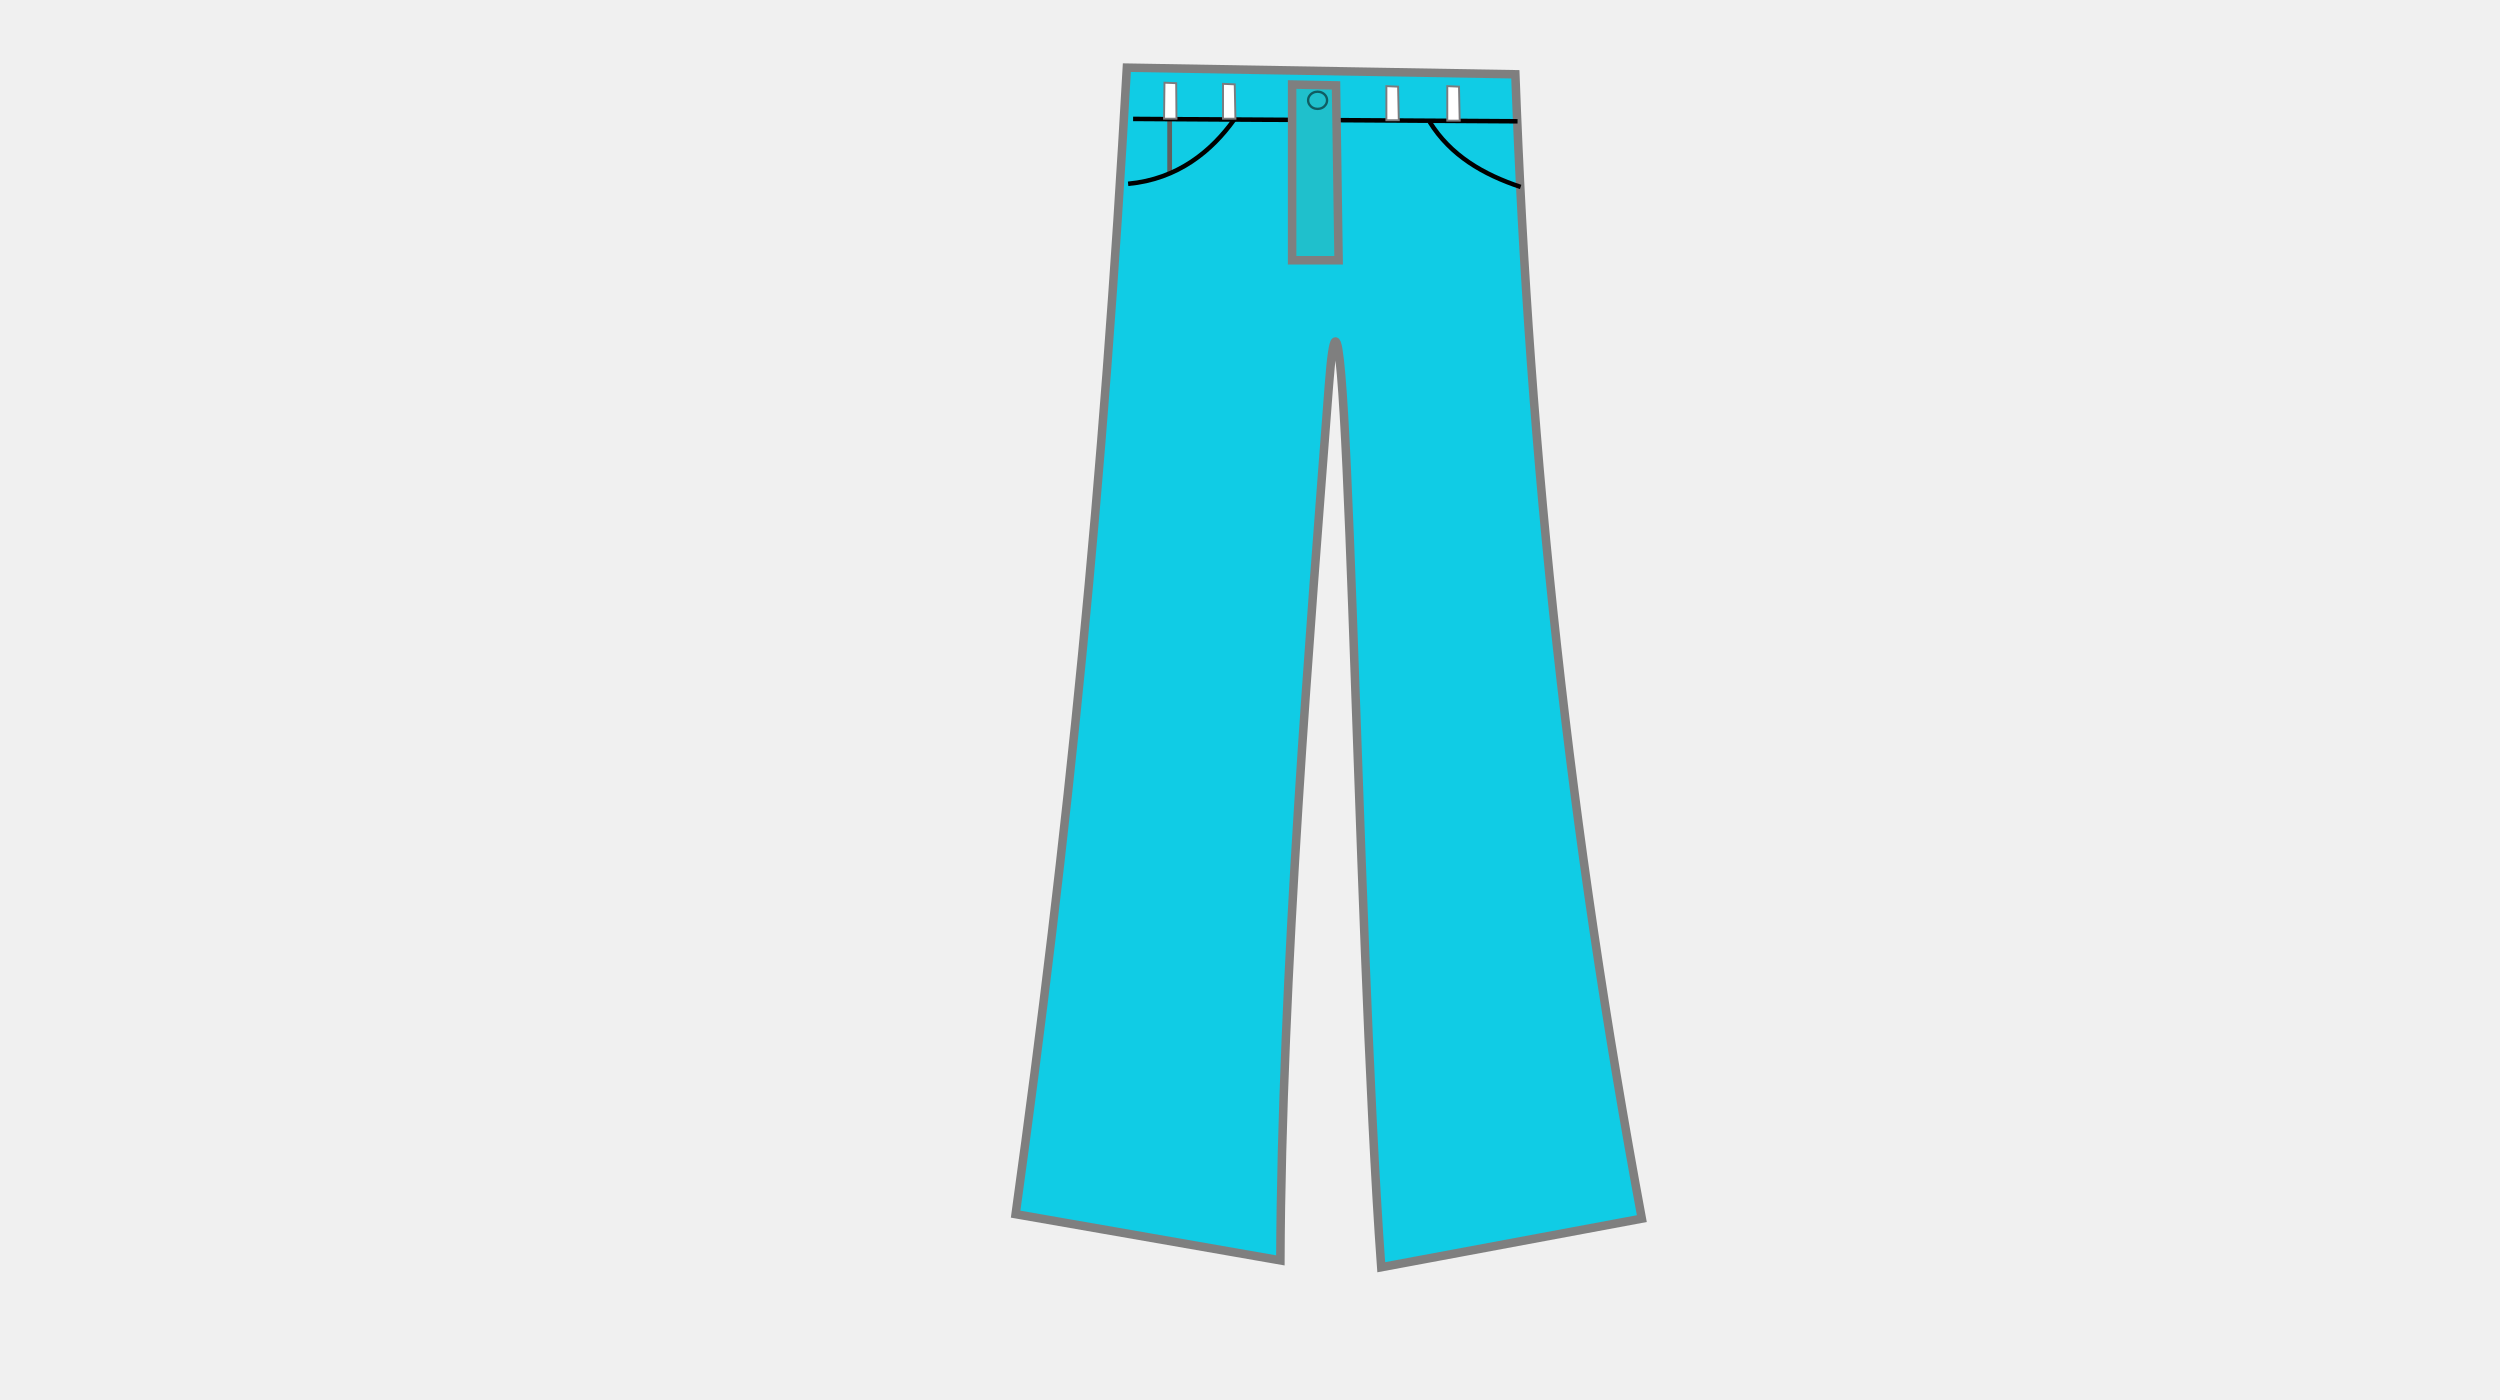
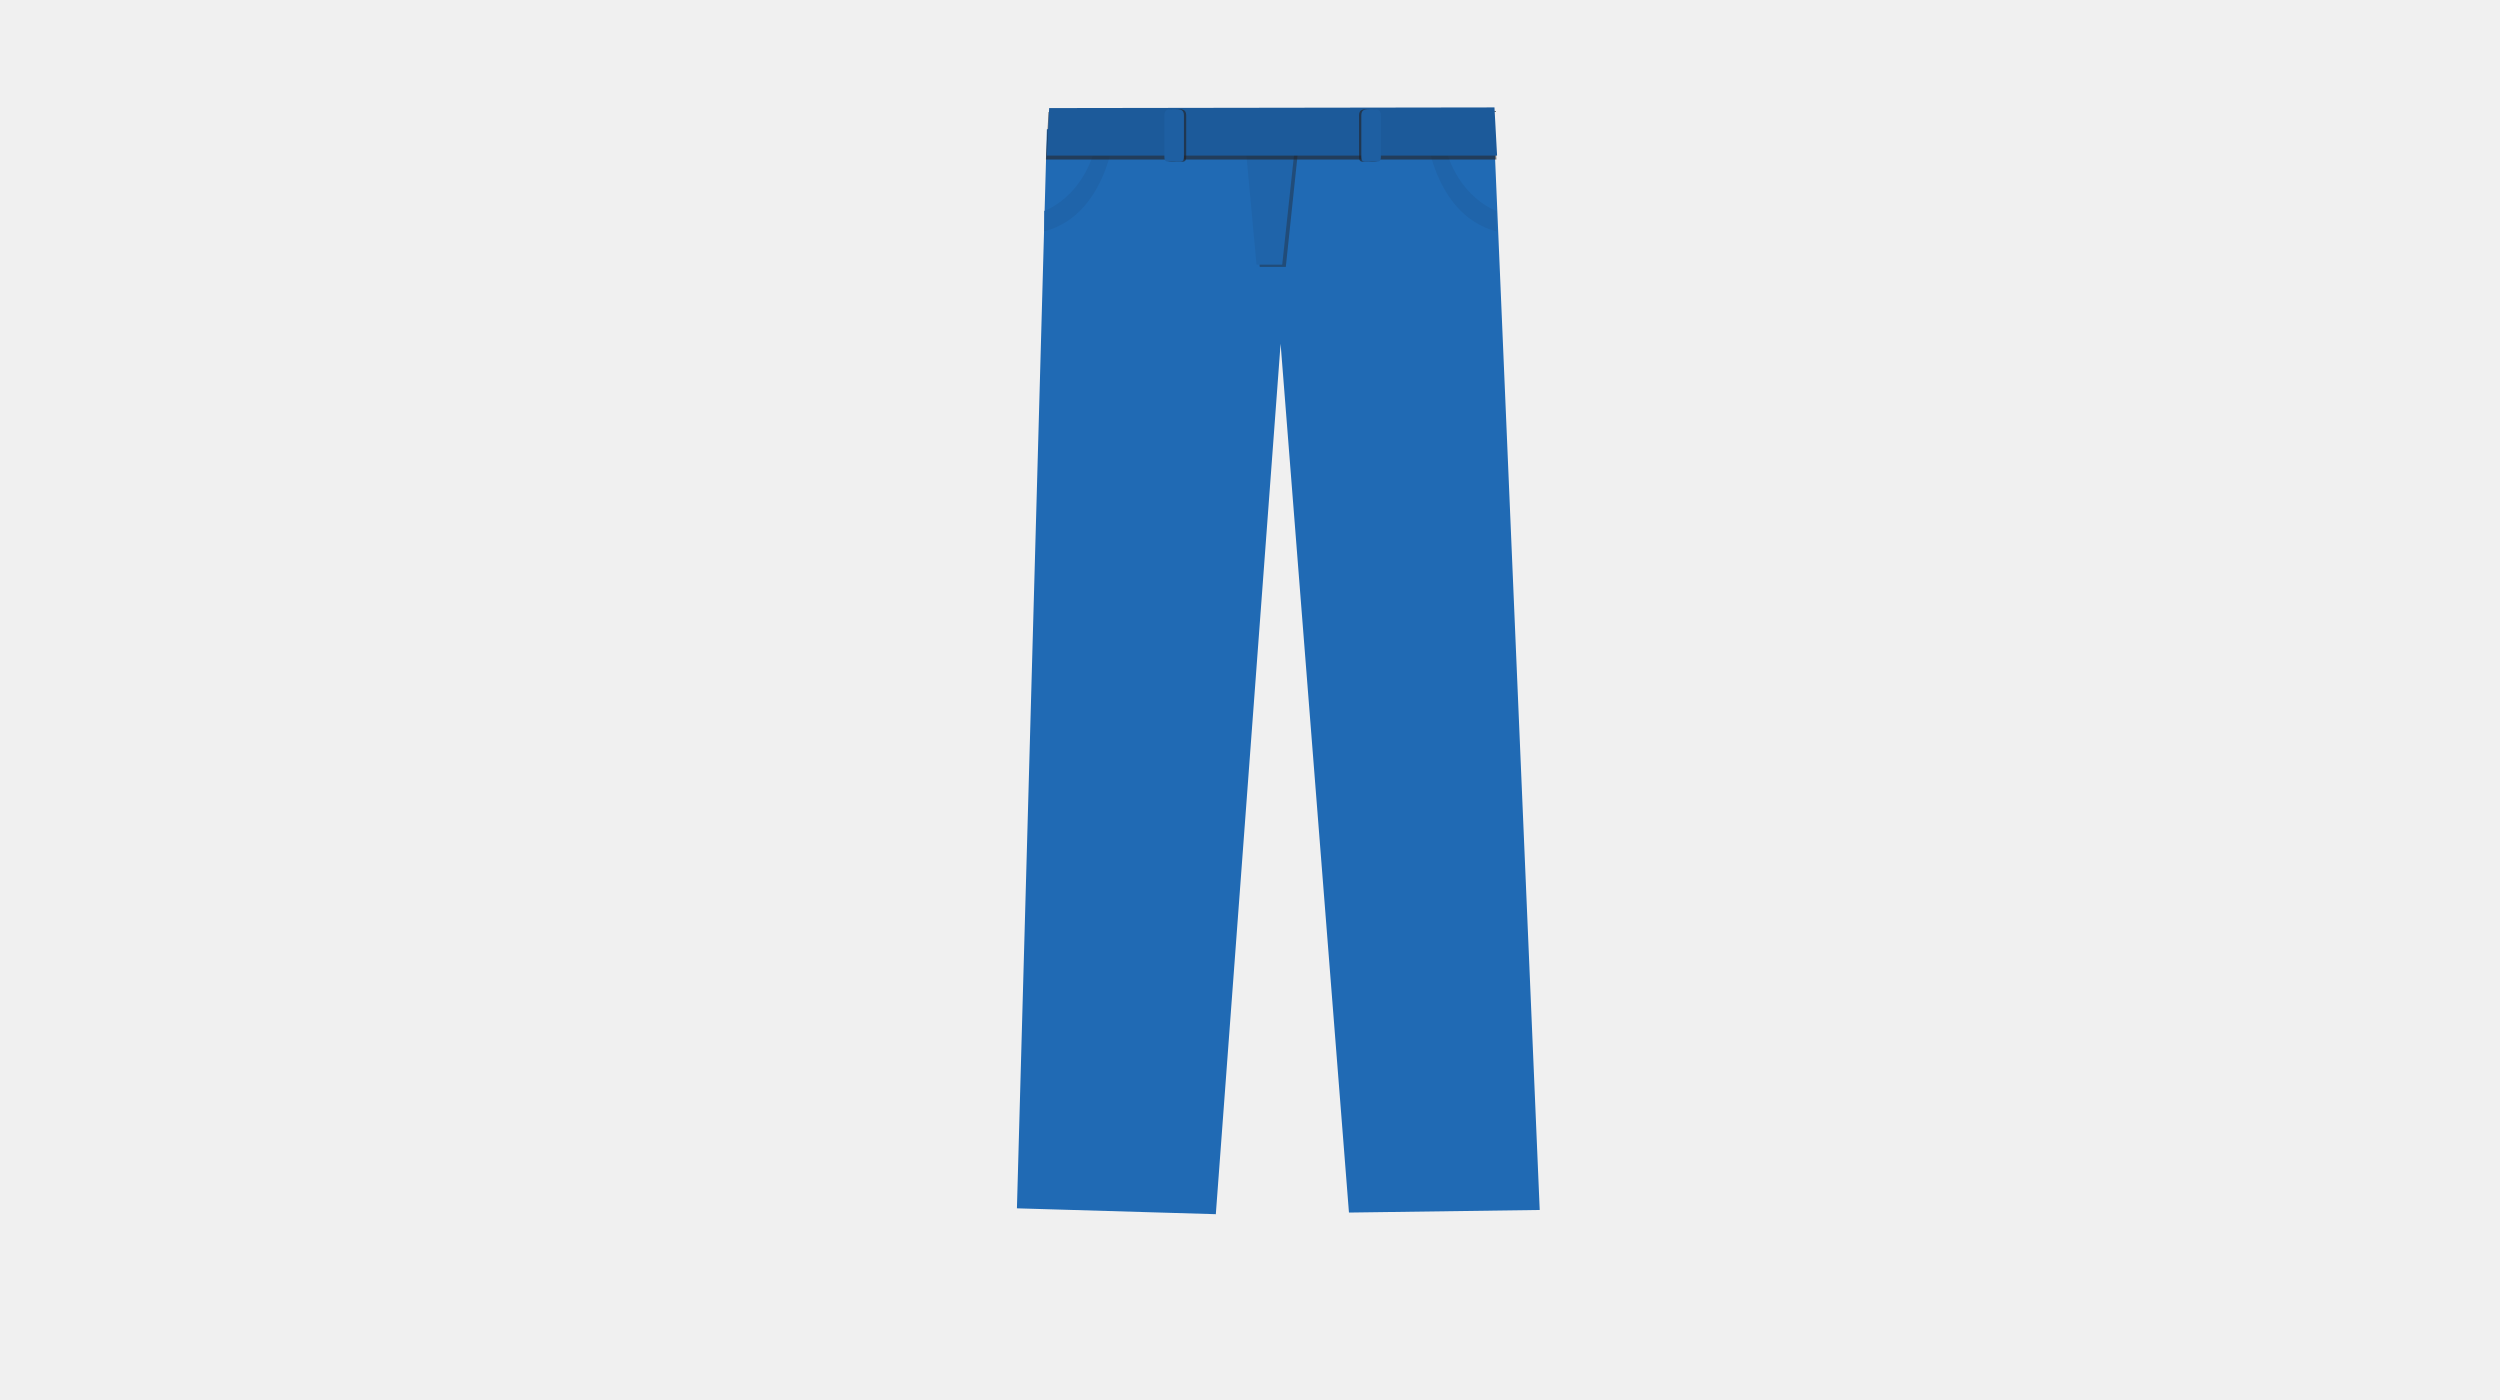
- <svg xmlns="http://www.w3.org/2000/svg" version="1.1" id="Layer_1" viewBox="0 0 768 430" enable-background="new 0 0 768 430" xml:space="preserve">
-   <g id="layer1">
-     <path id="path4878" fill="#10CCE5" stroke="#7F7F7F" stroke-width="2.615" d="M346.175,20.784l119.336,2.039   c4.394,119.025,16.774,232.516,38.857,351.538l-80.053,14.934c-7.704-105.835-10.53-343.734-16.089-270.694   c-5.558,73.035-14.561,182.417-14.896,268.591L312,372.986C328.207,256.146,338.922,149.107,346.175,20.784L346.175,20.784z" />
-     <g>
-       <path id="path4910" fill="none" stroke="#615F5F" stroke-width="1.464" d="M359.318,37.175v16.239" />
-       <g>
-         <path id="path4906" fill="none" stroke="#000000" stroke-width="1.384" d="M439.21,37.467     c6.389,10.283,16.365,16.107,27.933,19.96" />
-         <path id="path4908" fill="none" stroke="#000000" stroke-width="1.384" d="M379.071,36.827     c-6.759,9.433-17.139,18.228-32.515,19.639" />
-         <path id="path4893" fill="none" stroke="#000000" stroke-width="1.384" d="M348.088,36.53l118.104,0.732" />
-       </g>
-     </g>
-     <path id="path4880" fill="#1FC0CC" stroke="#7F7F7F" stroke-width="2.615" d="M396.936,25.967v53.994h14.285l-0.795-53.732   L396.936,25.967L396.936,25.967z" />
-     <path id="path4882" fill="none" stroke="#000000" stroke-width="0.732" stroke-opacity="0.519" d="M407.672,30.812   c0.001,0.944-0.553,1.816-1.451,2.29c-0.902,0.472-2.013,0.472-2.914,0c-0.899-0.474-1.455-1.346-1.453-2.29   c-0.002-0.946,0.554-1.819,1.453-2.291c0.901-0.472,2.012-0.471,2.914,0C407.119,28.992,407.673,29.866,407.672,30.812z" />
-     <g>
-       <path id="path4898" fill="#FFFFFF" stroke="#7B7B7E" stroke-width="0.595" d="M425.898,26.463V36.94h3.811l-0.211-10.32    L425.898,26.463L425.898,26.463z" />
-       <path id="path4900" fill="#FFFFFF" stroke="#7B7B7E" stroke-width="0.595" d="M444.607,26.463v10.595h3.812l-0.212-10.438    L444.607,26.463L444.607,26.463z" />
-       <path id="path4902" fill="#FFFFFF" stroke="#7B7B7E" stroke-width="0.595" d="M375.708,25.754v10.713h3.812l-0.211-10.556    L375.708,25.754z" />
-       <path id="path4904" fill="#FFFFFF" stroke="#7B7B7E" stroke-width="0.595" d="M357.726,25.399l-0.127,11.068h3.812l-0.084-10.912    L357.726,25.399L357.726,25.399L357.726,25.399z" />
-     </g>
-   </g>
+ <svg xmlns="http://www.w3.org/2000/svg" viewBox="0 0 768 430">
+   <style>.a{fill:#1F64AA;}.b{fill:#231F20;opacity:0.6;}.c{fill:#1E5FA2;}</style>
+   <polygon points="321.6 39.7 312.4 371.2 373.5 373 393.4 105.6 414.4 372.5 473 371.7 458.9 39.5 " fill="#206AB4" />
+   <polygon points="383.3 42.1 387 82 395 82 399.4 40.3 " style="fill:#231F20;opacity:0.4" />
+   <polygon points="382.3 41.3 386 81.3 393.9 81.3 398.4 39.5 " class="a" />
+   <path d="M437.6 37.1c0 0 1.4 28.5 22.1 34v-6.3c0 0-15.4-5.2-17-27.7H437.6z" class="a" />
+   <path d="M342.9 37.1c0 0-1.4 28.5-22.1 34v-6.3c0 0 15.4-5.2 17-27.7H342.9z" class="a" />
+   <polygon points="322.1 34.4 321.3 49 459.7 49 458.9 34.1 " class="b" />
+   <polygon points="322.3 33.2 321.6 47.8 459.9 47.8 459.1 33 " fill="#1C5A9A" />
+   <path d="M364.4 48.3c0 1.9-1.3 1.3-3 1.3l0 0c-1.6 0-3 0.6-3-1.3V35.4c0-1.9 1.3-1.9 3-1.9l0 0c1.6 0 3 0 3 1.9V48.3z" class="b" />
+   <path d="M363.7 48.3c0 1.9-1.3 1.3-3 1.3l0 0c-1.6 0-3 0.6-3-1.3V35.4c0-1.9 1.3-1.9 3-1.9l0 0c1.6 0 3 0 3 1.9V48.3z" class="c" />
+   <path d="M417.5 48.3c0 1.9 1.3 1.3 3 1.3l0 0c1.6 0 3 0.6 3-1.3V35.4c0-1.9-1.3-1.9-3-1.9l0 0c-1.6 0-3 0-3 1.9V48.3z" class="b" />
+   <path d="M418.2 48.3c0 1.9 1.3 1.3 3 1.3l0 0c1.6 0 3 0.6 3-1.3V35.4c0-1.9-1.3-1.9-3-1.9l0 0c-1.6 0-3 0-3 1.9V48.3z" class="c" />
</svg>
